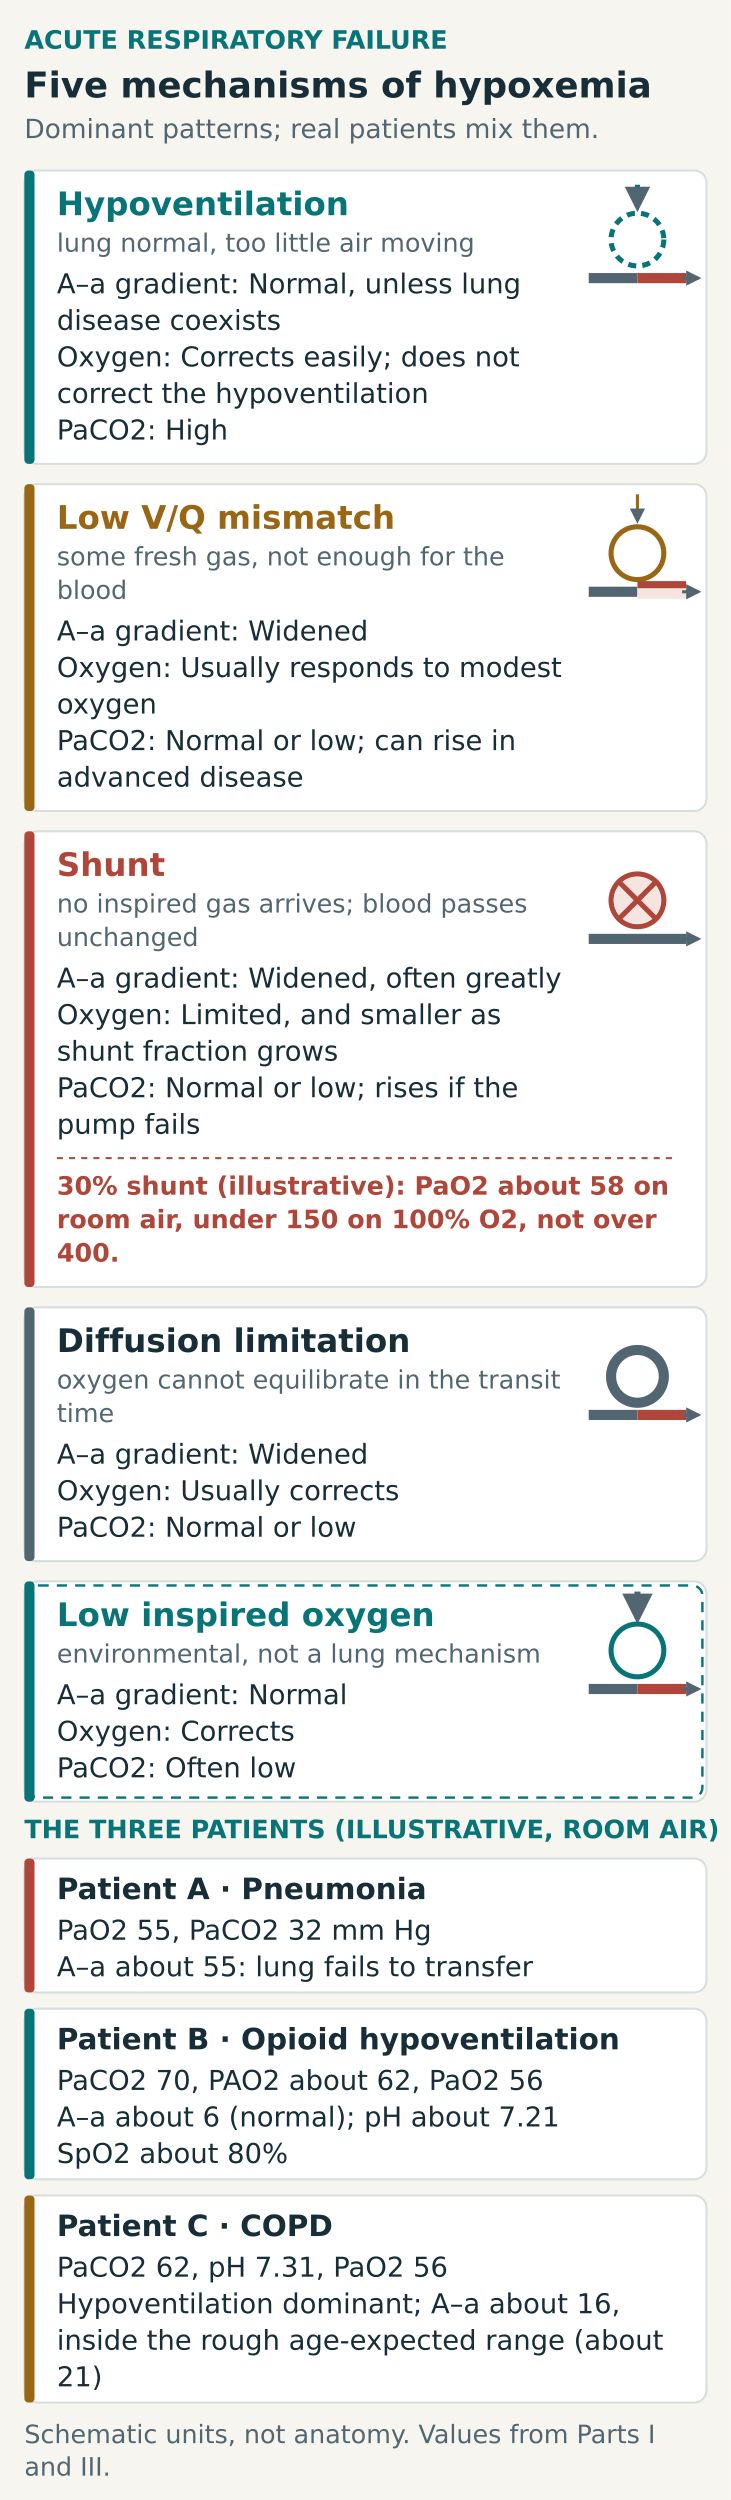
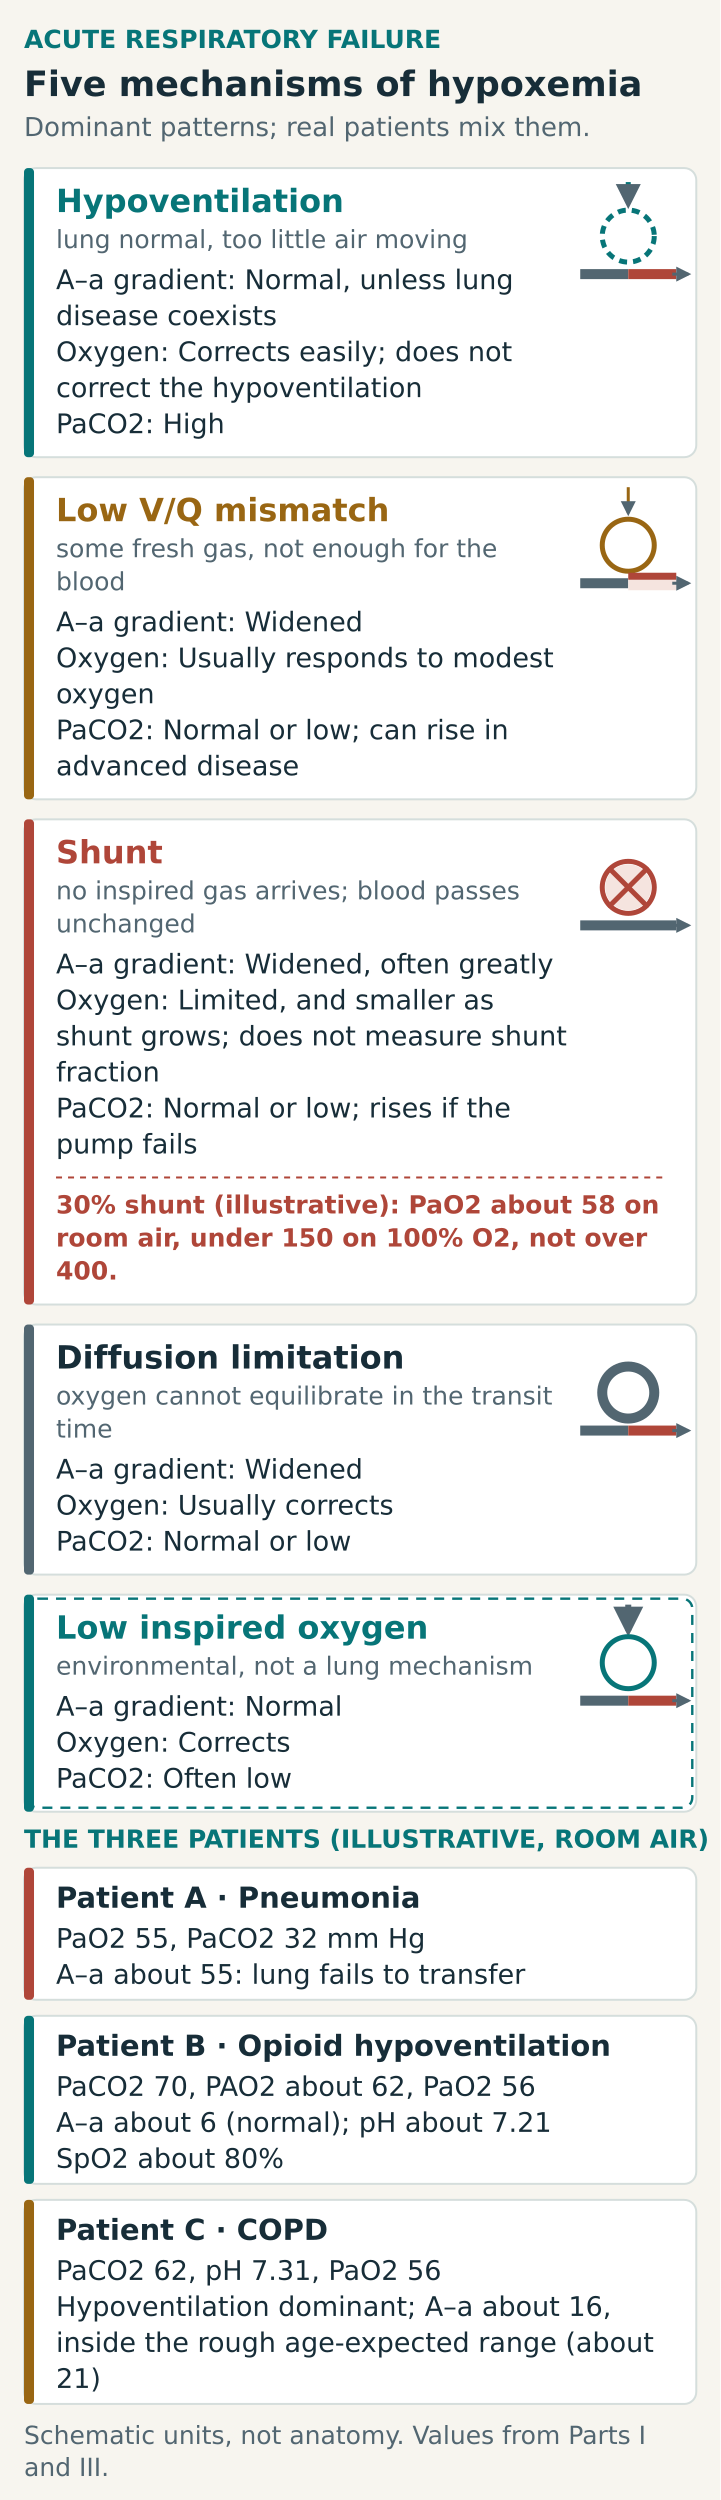
- <svg xmlns="http://www.w3.org/2000/svg" viewBox="0 0 360 1231.5" width="100%" role="img" aria-labelledby="rf1-title rf1-desc">
+ <svg xmlns="http://www.w3.org/2000/svg" viewBox="0 0 360 1249.5" width="100%" role="img" aria-labelledby="rf1-title rf1-desc">
  <style>text{font-family:'DejaVu Sans',system-ui,sans-serif}.rf1-t-ink{fill:var(--fig-ink,#172d38)}.rf1-t-muted{fill:var(--fig-muted,#526671)}.rf1-t-teal{fill:var(--fig-teal,#077578)}.rf1-t-red{fill:var(--fig-red,#af4639)}.rf1-t-gold{fill:var(--fig-gold,#996613)}.rf1-bg{fill:var(--fig-canvas,#f7f5ef)}.rf1-pn{fill:var(--fig-panel,#ffffff);stroke:var(--fig-rule,#d5dedc)}.rf1-s-teal{stroke:var(--fig-teal,#077578);fill:none}.rf1-f-teal{fill:var(--fig-teal,#077578)}.rf1-s-red{stroke:var(--fig-red,#af4639);fill:none}.rf1-f-red{fill:var(--fig-red,#af4639)}.rf1-s-gold{stroke:var(--fig-gold,#996613);fill:none}.rf1-f-gold{fill:var(--fig-gold,#996613)}.rf1-s-muted{stroke:var(--fig-muted,#526671);fill:none}.rf1-f-muted{fill:var(--fig-muted,#526671)}.rf1-s-rule{stroke:var(--fig-rule,#d5dedc);fill:none}.rf1-f-rule{fill:var(--fig-rule,#d5dedc)}.rf1-f-tt{fill:var(--fig-teal-tint,#ddedea)}.rf1-f-rt{fill:var(--fig-red-tint,#f5e4df)}@media (prefers-color-scheme:dark){.rf1-t-ink{fill:var(--fig-ink,#e8dfd0)}.rf1-t-muted{fill:var(--fig-muted,#b3a897)}.rf1-t-teal{fill:var(--fig-teal,#6fb8b0)}.rf1-t-red{fill:var(--fig-red,#e0907f)}.rf1-t-gold{fill:var(--fig-gold,#d9a955)}.rf1-bg{fill:var(--fig-canvas,#25211c)}.rf1-pn{fill:var(--fig-panel,#2d2822);stroke:var(--fig-rule,#4a4238)}.rf1-s-teal{stroke:var(--fig-teal,#6fb8b0);fill:none}.rf1-f-teal{fill:var(--fig-teal,#6fb8b0)}.rf1-s-red{stroke:var(--fig-red,#e0907f);fill:none}.rf1-f-red{fill:var(--fig-red,#e0907f)}.rf1-s-gold{stroke:var(--fig-gold,#d9a955);fill:none}.rf1-f-gold{fill:var(--fig-gold,#d9a955)}.rf1-s-muted{stroke:var(--fig-muted,#b3a897);fill:none}.rf1-f-muted{fill:var(--fig-muted,#b3a897)}.rf1-s-rule{stroke:var(--fig-rule,#4a4238);fill:none}.rf1-f-rule{fill:var(--fig-rule,#4a4238)}.rf1-f-tt{fill:var(--fig-teal-tint,#30443f)}.rf1-f-rt{fill:var(--fig-red-tint,#43302a)}}:root[data-theme=dark] svg {}</style>
  <defs>
    <marker id="rf1-ah" viewBox="0 0 10 10" refX="8" refY="5" markerWidth="5" markerHeight="5" orient="auto-start-reverse">
      <path class="rf1-f-muted" d="M0,0 L10,5 L0,10 z" />
    </marker>
  </defs>
-   <rect class="rf1-bg" width="360" height="1231.5" />
+   <rect class="rf1-bg" width="360" height="1249.5" />
  <text class="rf1-t-teal" x="12" y="24" font-size="12.5" font-weight="600" text-anchor="start">ACUTE RESPIRATORY FAILURE</text>
  <text class="rf1-t-ink" x="12" y="48" font-size="17.5" font-weight="600" text-anchor="start">Five mechanisms of hypoxemia</text>
  <text class="rf1-t-muted" x="12" y="68" font-size="13" text-anchor="start">Dominant patterns; real patients mix them.</text>
  <rect class="rf1-pn" x="12" y="84" width="336" height="144.5" rx="6" />
  <rect class="rf1-f-teal" x="12" y="84" width="5" height="144.5" rx="2" />
  <circle class="rf1-s-teal" cx="314" cy="118" r="13.0" stroke-width="2.5" stroke-dasharray="4 3" />
  <path class="rf1-s-teal" d="M314,91.0 V102.0" stroke-width="2.5" stroke-dasharray="3 3" marker-end="url(#rf1-ah)" />
  <path class="rf1-s-muted" d="M290.0,137.0 H314" stroke-width="5" />
  <path class="rf1-s-red" d="M314,137.0 H338.0" stroke-width="5" />
  <path class="rf1-s-muted" d="M336.0,137.0 H344.0" stroke-width="1.5" marker-end="url(#rf1-ah)" />
  <text class="rf1-t-teal" x="28" y="106" font-size="16" font-weight="600" text-anchor="start">Hypoventilation</text>
  <text class="rf1-t-muted" x="28" y="124.0" font-size="12.5" text-anchor="start">lung normal, too little air moving</text>
  <text class="rf1-t-ink" x="28" y="144.5" font-size="13.5" text-anchor="start">A–a gradient: Normal, unless lung</text>
  <text class="rf1-t-ink" x="28" y="162.5" font-size="13.5" text-anchor="start">disease coexists</text>
  <text class="rf1-t-ink" x="28" y="180.5" font-size="13.5" text-anchor="start">Oxygen: Corrects easily; does not</text>
  <text class="rf1-t-ink" x="28" y="198.5" font-size="13.5" text-anchor="start">correct the hypoventilation</text>
  <text class="rf1-t-ink" x="28" y="216.5" font-size="13.5" text-anchor="start">PaCO2: High</text>
  <rect class="rf1-pn" x="12" y="238.5" width="336" height="161.0" rx="6" />
  <rect class="rf1-f-gold" x="12" y="238.5" width="5" height="161.0" rx="2" />
  <path class="rf1-s-gold" d="M314,243.5 V256.5" stroke-width="1.5" marker-end="url(#rf1-ah)" />
  <circle class="rf1-s-gold" cx="314" cy="272.5" r="13.0" stroke-width="2.5" />
  <path class="rf1-s-muted" d="M290.0,291.5 H314" stroke-width="5" />
  <rect class="rf1-f-rt" x="314" y="288.0" width="24.0" height="7" />
  <path class="rf1-s-red" d="M314,288.0 H338.0" stroke-width="3.5" />
  <path class="rf1-s-muted" d="M336.0,291.5 H344.0" stroke-width="1.5" marker-end="url(#rf1-ah)" />
  <text class="rf1-t-gold" x="28" y="260.5" font-size="16" font-weight="600" text-anchor="start">Low V/Q mismatch</text>
  <text class="rf1-t-muted" x="28" y="278.5" font-size="12.5" text-anchor="start">some fresh gas, not enough for the</text>
  <text class="rf1-t-muted" x="28" y="295.0" font-size="12.5" text-anchor="start">blood</text>
  <text class="rf1-t-ink" x="28" y="315.5" font-size="13.5" text-anchor="start">A–a gradient: Widened</text>
  <text class="rf1-t-ink" x="28" y="333.5" font-size="13.5" text-anchor="start">Oxygen: Usually responds to modest</text>
  <text class="rf1-t-ink" x="28" y="351.5" font-size="13.5" text-anchor="start">oxygen</text>
  <text class="rf1-t-ink" x="28" y="369.5" font-size="13.5" text-anchor="start">PaCO2: Normal or low; can rise in</text>
  <text class="rf1-t-ink" x="28" y="387.5" font-size="13.5" text-anchor="start">advanced disease</text>
-   <rect class="rf1-pn" x="12" y="409.5" width="336" height="224.5" rx="6" />
-   <rect class="rf1-f-red" x="12" y="409.5" width="5" height="224.5" rx="2" />
+   <rect class="rf1-pn" x="12" y="409.5" width="336" height="242.5" rx="6" />
+   <rect class="rf1-f-red" x="12" y="409.5" width="5" height="242.5" rx="2" />
  <circle class="rf1-s-red" cx="314" cy="443.5" r="13.0" stroke-width="2.5" />
  <circle class="rf1-f-rt" cx="314" cy="443.5" r="11.5" />
  <path class="rf1-s-red" d="M304.9,434.4 L323.1,452.6 M323.1,434.4 L304.9,452.6" stroke-width="2.5" stroke-linecap="round" />
  <path class="rf1-s-muted" d="M290.0,462.5 H338.0" stroke-width="5" />
  <path class="rf1-s-muted" d="M336.0,462.5 H344.0" stroke-width="1.5" marker-end="url(#rf1-ah)" />
  <text class="rf1-t-red" x="28" y="431.5" font-size="16" font-weight="600" text-anchor="start">Shunt</text>
  <text class="rf1-t-muted" x="28" y="449.5" font-size="12.5" text-anchor="start">no inspired gas arrives; blood passes</text>
  <text class="rf1-t-muted" x="28" y="466.0" font-size="12.5" text-anchor="start">unchanged</text>
  <text class="rf1-t-ink" x="28" y="486.5" font-size="13.5" text-anchor="start">A–a gradient: Widened, often greatly</text>
  <text class="rf1-t-ink" x="28" y="504.5" font-size="13.5" text-anchor="start">Oxygen: Limited, and smaller as</text>
-   <text class="rf1-t-ink" x="28" y="522.5" font-size="13.5" text-anchor="start">shunt fraction grows</text>
-   <text class="rf1-t-ink" x="28" y="540.5" font-size="13.5" text-anchor="start">PaCO2: Normal or low; rises if the</text>
-   <text class="rf1-t-ink" x="28" y="558.5" font-size="13.5" text-anchor="start">pump fails</text>
+   <text class="rf1-t-ink" x="28" y="522.5" font-size="13.5" text-anchor="start">shunt grows; does not measure shunt</text>
+   <text class="rf1-t-ink" x="28" y="540.5" font-size="13.5" text-anchor="start">fraction</text>
+   <text class="rf1-t-ink" x="28" y="558.5" font-size="13.5" text-anchor="start">PaCO2: Normal or low; rises if the</text>
+   <text class="rf1-t-ink" x="28" y="576.5" font-size="13.5" text-anchor="start">pump fails</text>
  <g id="shunt-line" data-slot="shunt-line">
-     <path class="rf1-s-red" d="M28,570.5 H332" stroke-width="1" stroke-dasharray="3 3" />
-     <text class="rf1-t-red" x="28" y="588.5" font-size="12.5" font-weight="600" text-anchor="start">30% shunt (illustrative): PaO2 about 58 on</text>
-     <text class="rf1-t-red" x="28" y="605.0" font-size="12.5" font-weight="600" text-anchor="start">room air, under 150 on 100% O2, not over</text>
-     <text class="rf1-t-red" x="28" y="621.5" font-size="12.5" font-weight="600" text-anchor="start">400.</text>
+     <path class="rf1-s-red" d="M28,588.5 H332" stroke-width="1" stroke-dasharray="3 3" />
+     <text class="rf1-t-red" x="28" y="606.5" font-size="12.5" font-weight="600" text-anchor="start">30% shunt (illustrative): PaO2 about 58 on</text>
+     <text class="rf1-t-red" x="28" y="623.0" font-size="12.5" font-weight="600" text-anchor="start">room air, under 150 on 100% O2, not over</text>
+     <text class="rf1-t-red" x="28" y="639.5" font-size="12.5" font-weight="600" text-anchor="start">400.</text>
  </g>
-   <rect class="rf1-pn" x="12" y="644.0" width="336" height="125.0" rx="6" />
-   <rect class="rf1-f-muted" x="12" y="644.0" width="5" height="125.0" rx="2" />
-   <circle class="rf1-s-muted" cx="314" cy="678.0" r="13.0" stroke-width="5" />
-   <path class="rf1-s-muted" d="M290.0,697.0 H314" stroke-width="5" />
-   <path class="rf1-s-red" d="M314,697.0 H338.0" stroke-width="5" />
-   <path class="rf1-s-muted" d="M336.0,697.0 H344.0" stroke-width="1.5" marker-end="url(#rf1-ah)" />
-   <text class="rf1-t-ink" x="28" y="666.0" font-size="16" font-weight="600" text-anchor="start">Diffusion limitation</text>
-   <text class="rf1-t-muted" x="28" y="684.0" font-size="12.5" text-anchor="start">oxygen cannot equilibrate in the transit</text>
-   <text class="rf1-t-muted" x="28" y="700.5" font-size="12.5" text-anchor="start">time</text>
-   <text class="rf1-t-ink" x="28" y="721.0" font-size="13.5" text-anchor="start">A–a gradient: Widened</text>
-   <text class="rf1-t-ink" x="28" y="739.0" font-size="13.5" text-anchor="start">Oxygen: Usually corrects</text>
-   <text class="rf1-t-ink" x="28" y="757.0" font-size="13.5" text-anchor="start">PaCO2: Normal or low</text>
-   <rect class="rf1-pn" x="12" y="779.0" width="336" height="108.5" rx="6" />
-   <rect class="rf1-f-teal" x="12" y="779.0" width="5" height="108.5" rx="2" />
-   <rect class="rf1-s-teal" x="14" y="781.0" width="332" height="104.5" rx="5" stroke-dasharray="5 4" stroke-width="1.2" />
-   <path class="rf1-s-muted" d="M314,784.0 V797.0" stroke-width="3" stroke-dasharray="2 2" marker-end="url(#rf1-ah)" />
-   <circle class="rf1-s-teal" cx="314" cy="813.0" r="13.0" stroke-width="2.5" />
-   <path class="rf1-s-muted" d="M290.0,832.0 H314" stroke-width="5" />
-   <path class="rf1-s-red" d="M314,832.0 H338.0" stroke-width="5" />
-   <path class="rf1-s-muted" d="M336.0,832.0 H344.0" stroke-width="1.5" marker-end="url(#rf1-ah)" />
-   <text class="rf1-t-teal" x="28" y="801.0" font-size="16" font-weight="600" text-anchor="start">Low inspired oxygen</text>
-   <text class="rf1-t-muted" x="28" y="819.0" font-size="12.5" text-anchor="start">environmental, not a lung mechanism</text>
-   <text class="rf1-t-ink" x="28" y="839.5" font-size="13.5" text-anchor="start">A–a gradient: Normal</text>
-   <text class="rf1-t-ink" x="28" y="857.5" font-size="13.5" text-anchor="start">Oxygen: Corrects</text>
-   <text class="rf1-t-ink" x="28" y="875.5" font-size="13.5" text-anchor="start">PaCO2: Often low</text>
-   <text class="rf1-t-teal" x="12" y="905.5" font-size="12.5" font-weight="600" text-anchor="start">THE THREE PATIENTS (ILLUSTRATIVE, ROOM AIR)</text>
-   <rect class="rf1-pn" x="12" y="915.5" width="336" height="66" rx="6" />
-   <rect class="rf1-f-red" x="12" y="915.5" width="5" height="66" rx="2" />
-   <text class="rf1-t-ink" x="28" y="935.5" font-size="14.5" font-weight="600" text-anchor="start">Patient A · Pneumonia</text>
-   <text class="rf1-t-ink" x="28" y="955.5" font-size="13.5" text-anchor="start">PaO2 55, PaCO2 32 mm Hg</text>
-   <text class="rf1-t-ink" x="28" y="973.5" font-size="13.5" text-anchor="start">A–a about 55: lung fails to transfer</text>
-   <rect class="rf1-pn" x="12" y="989.5" width="336" height="84" rx="6" />
-   <rect class="rf1-f-teal" x="12" y="989.5" width="5" height="84" rx="2" />
-   <text class="rf1-t-ink" x="28" y="1009.5" font-size="14.5" font-weight="600" text-anchor="start">Patient B · Opioid hypoventilation</text>
-   <text class="rf1-t-ink" x="28" y="1029.5" font-size="13.5" text-anchor="start">PaCO2 70, PAO2 about 62, PaO2 56</text>
-   <text class="rf1-t-ink" x="28" y="1047.5" font-size="13.5" text-anchor="start">A–a about 6 (normal); pH about 7.21</text>
-   <text class="rf1-t-ink" x="28" y="1065.5" font-size="13.5" text-anchor="start">SpO2 about 80%</text>
-   <rect class="rf1-pn" x="12" y="1081.5" width="336" height="102" rx="6" />
-   <rect class="rf1-f-gold" x="12" y="1081.5" width="5" height="102" rx="2" />
-   <text class="rf1-t-ink" x="28" y="1101.5" font-size="14.5" font-weight="600" text-anchor="start">Patient C · COPD</text>
-   <text class="rf1-t-ink" x="28" y="1121.5" font-size="13.5" text-anchor="start">PaCO2 62, pH 7.31, PaO2 56</text>
-   <text class="rf1-t-ink" x="28" y="1139.5" font-size="13.5" text-anchor="start">Hypoventilation dominant; A–a about 16,</text>
-   <text class="rf1-t-ink" x="28" y="1157.5" font-size="13.5" text-anchor="start">inside the rough age-expected range (about</text>
-   <text class="rf1-t-ink" x="28" y="1175.5" font-size="13.5" text-anchor="start">21)</text>
-   <text class="rf1-t-muted" x="12" y="1203.5" font-size="12.5" text-anchor="start">Schematic units, not anatomy. Values from Parts I</text>
-   <text class="rf1-t-muted" x="12" y="1219.5" font-size="12.5" text-anchor="start">and III.</text>
+   <rect class="rf1-pn" x="12" y="662.0" width="336" height="125.0" rx="6" />
+   <rect class="rf1-f-muted" x="12" y="662.0" width="5" height="125.0" rx="2" />
+   <circle class="rf1-s-muted" cx="314" cy="696.0" r="13.0" stroke-width="5" />
+   <path class="rf1-s-muted" d="M290.0,715.0 H314" stroke-width="5" />
+   <path class="rf1-s-red" d="M314,715.0 H338.0" stroke-width="5" />
+   <path class="rf1-s-muted" d="M336.0,715.0 H344.0" stroke-width="1.5" marker-end="url(#rf1-ah)" />
+   <text class="rf1-t-ink" x="28" y="684.0" font-size="16" font-weight="600" text-anchor="start">Diffusion limitation</text>
+   <text class="rf1-t-muted" x="28" y="702.0" font-size="12.5" text-anchor="start">oxygen cannot equilibrate in the transit</text>
+   <text class="rf1-t-muted" x="28" y="718.5" font-size="12.5" text-anchor="start">time</text>
+   <text class="rf1-t-ink" x="28" y="739.0" font-size="13.5" text-anchor="start">A–a gradient: Widened</text>
+   <text class="rf1-t-ink" x="28" y="757.0" font-size="13.5" text-anchor="start">Oxygen: Usually corrects</text>
+   <text class="rf1-t-ink" x="28" y="775.0" font-size="13.5" text-anchor="start">PaCO2: Normal or low</text>
+   <rect class="rf1-pn" x="12" y="797.0" width="336" height="108.5" rx="6" />
+   <rect class="rf1-f-teal" x="12" y="797.0" width="5" height="108.5" rx="2" />
+   <rect class="rf1-s-teal" x="14" y="799.0" width="332" height="104.5" rx="5" stroke-dasharray="5 4" stroke-width="1.2" />
+   <path class="rf1-s-muted" d="M314,802.0 V815.0" stroke-width="3" stroke-dasharray="2 2" marker-end="url(#rf1-ah)" />
+   <circle class="rf1-s-teal" cx="314" cy="831.0" r="13.0" stroke-width="2.5" />
+   <path class="rf1-s-muted" d="M290.0,850.0 H314" stroke-width="5" />
+   <path class="rf1-s-red" d="M314,850.0 H338.0" stroke-width="5" />
+   <path class="rf1-s-muted" d="M336.0,850.0 H344.0" stroke-width="1.5" marker-end="url(#rf1-ah)" />
+   <text class="rf1-t-teal" x="28" y="819.0" font-size="16" font-weight="600" text-anchor="start">Low inspired oxygen</text>
+   <text class="rf1-t-muted" x="28" y="837.0" font-size="12.5" text-anchor="start">environmental, not a lung mechanism</text>
+   <text class="rf1-t-ink" x="28" y="857.5" font-size="13.5" text-anchor="start">A–a gradient: Normal</text>
+   <text class="rf1-t-ink" x="28" y="875.5" font-size="13.5" text-anchor="start">Oxygen: Corrects</text>
+   <text class="rf1-t-ink" x="28" y="893.5" font-size="13.5" text-anchor="start">PaCO2: Often low</text>
+   <text class="rf1-t-teal" x="12" y="923.5" font-size="12.5" font-weight="600" text-anchor="start">THE THREE PATIENTS (ILLUSTRATIVE, ROOM AIR)</text>
+   <rect class="rf1-pn" x="12" y="933.5" width="336" height="66" rx="6" />
+   <rect class="rf1-f-red" x="12" y="933.5" width="5" height="66" rx="2" />
+   <text class="rf1-t-ink" x="28" y="953.5" font-size="14.5" font-weight="600" text-anchor="start">Patient A · Pneumonia</text>
+   <text class="rf1-t-ink" x="28" y="973.5" font-size="13.5" text-anchor="start">PaO2 55, PaCO2 32 mm Hg</text>
+   <text class="rf1-t-ink" x="28" y="991.5" font-size="13.5" text-anchor="start">A–a about 55: lung fails to transfer</text>
+   <rect class="rf1-pn" x="12" y="1007.5" width="336" height="84" rx="6" />
+   <rect class="rf1-f-teal" x="12" y="1007.5" width="5" height="84" rx="2" />
+   <text class="rf1-t-ink" x="28" y="1027.5" font-size="14.5" font-weight="600" text-anchor="start">Patient B · Opioid hypoventilation</text>
+   <text class="rf1-t-ink" x="28" y="1047.5" font-size="13.5" text-anchor="start">PaCO2 70, PAO2 about 62, PaO2 56</text>
+   <text class="rf1-t-ink" x="28" y="1065.5" font-size="13.5" text-anchor="start">A–a about 6 (normal); pH about 7.21</text>
+   <text class="rf1-t-ink" x="28" y="1083.5" font-size="13.5" text-anchor="start">SpO2 about 80%</text>
+   <rect class="rf1-pn" x="12" y="1099.5" width="336" height="102" rx="6" />
+   <rect class="rf1-f-gold" x="12" y="1099.5" width="5" height="102" rx="2" />
+   <text class="rf1-t-ink" x="28" y="1119.5" font-size="14.5" font-weight="600" text-anchor="start">Patient C · COPD</text>
+   <text class="rf1-t-ink" x="28" y="1139.5" font-size="13.5" text-anchor="start">PaCO2 62, pH 7.31, PaO2 56</text>
+   <text class="rf1-t-ink" x="28" y="1157.5" font-size="13.5" text-anchor="start">Hypoventilation dominant; A–a about 16,</text>
+   <text class="rf1-t-ink" x="28" y="1175.5" font-size="13.5" text-anchor="start">inside the rough age-expected range (about</text>
+   <text class="rf1-t-ink" x="28" y="1193.5" font-size="13.5" text-anchor="start">21)</text>
+   <text class="rf1-t-muted" x="12" y="1221.5" font-size="12.5" text-anchor="start">Schematic units, not anatomy. Values from Parts I</text>
+   <text class="rf1-t-muted" x="12" y="1237.5" font-size="12.5" text-anchor="start">and III.</text>
</svg>
